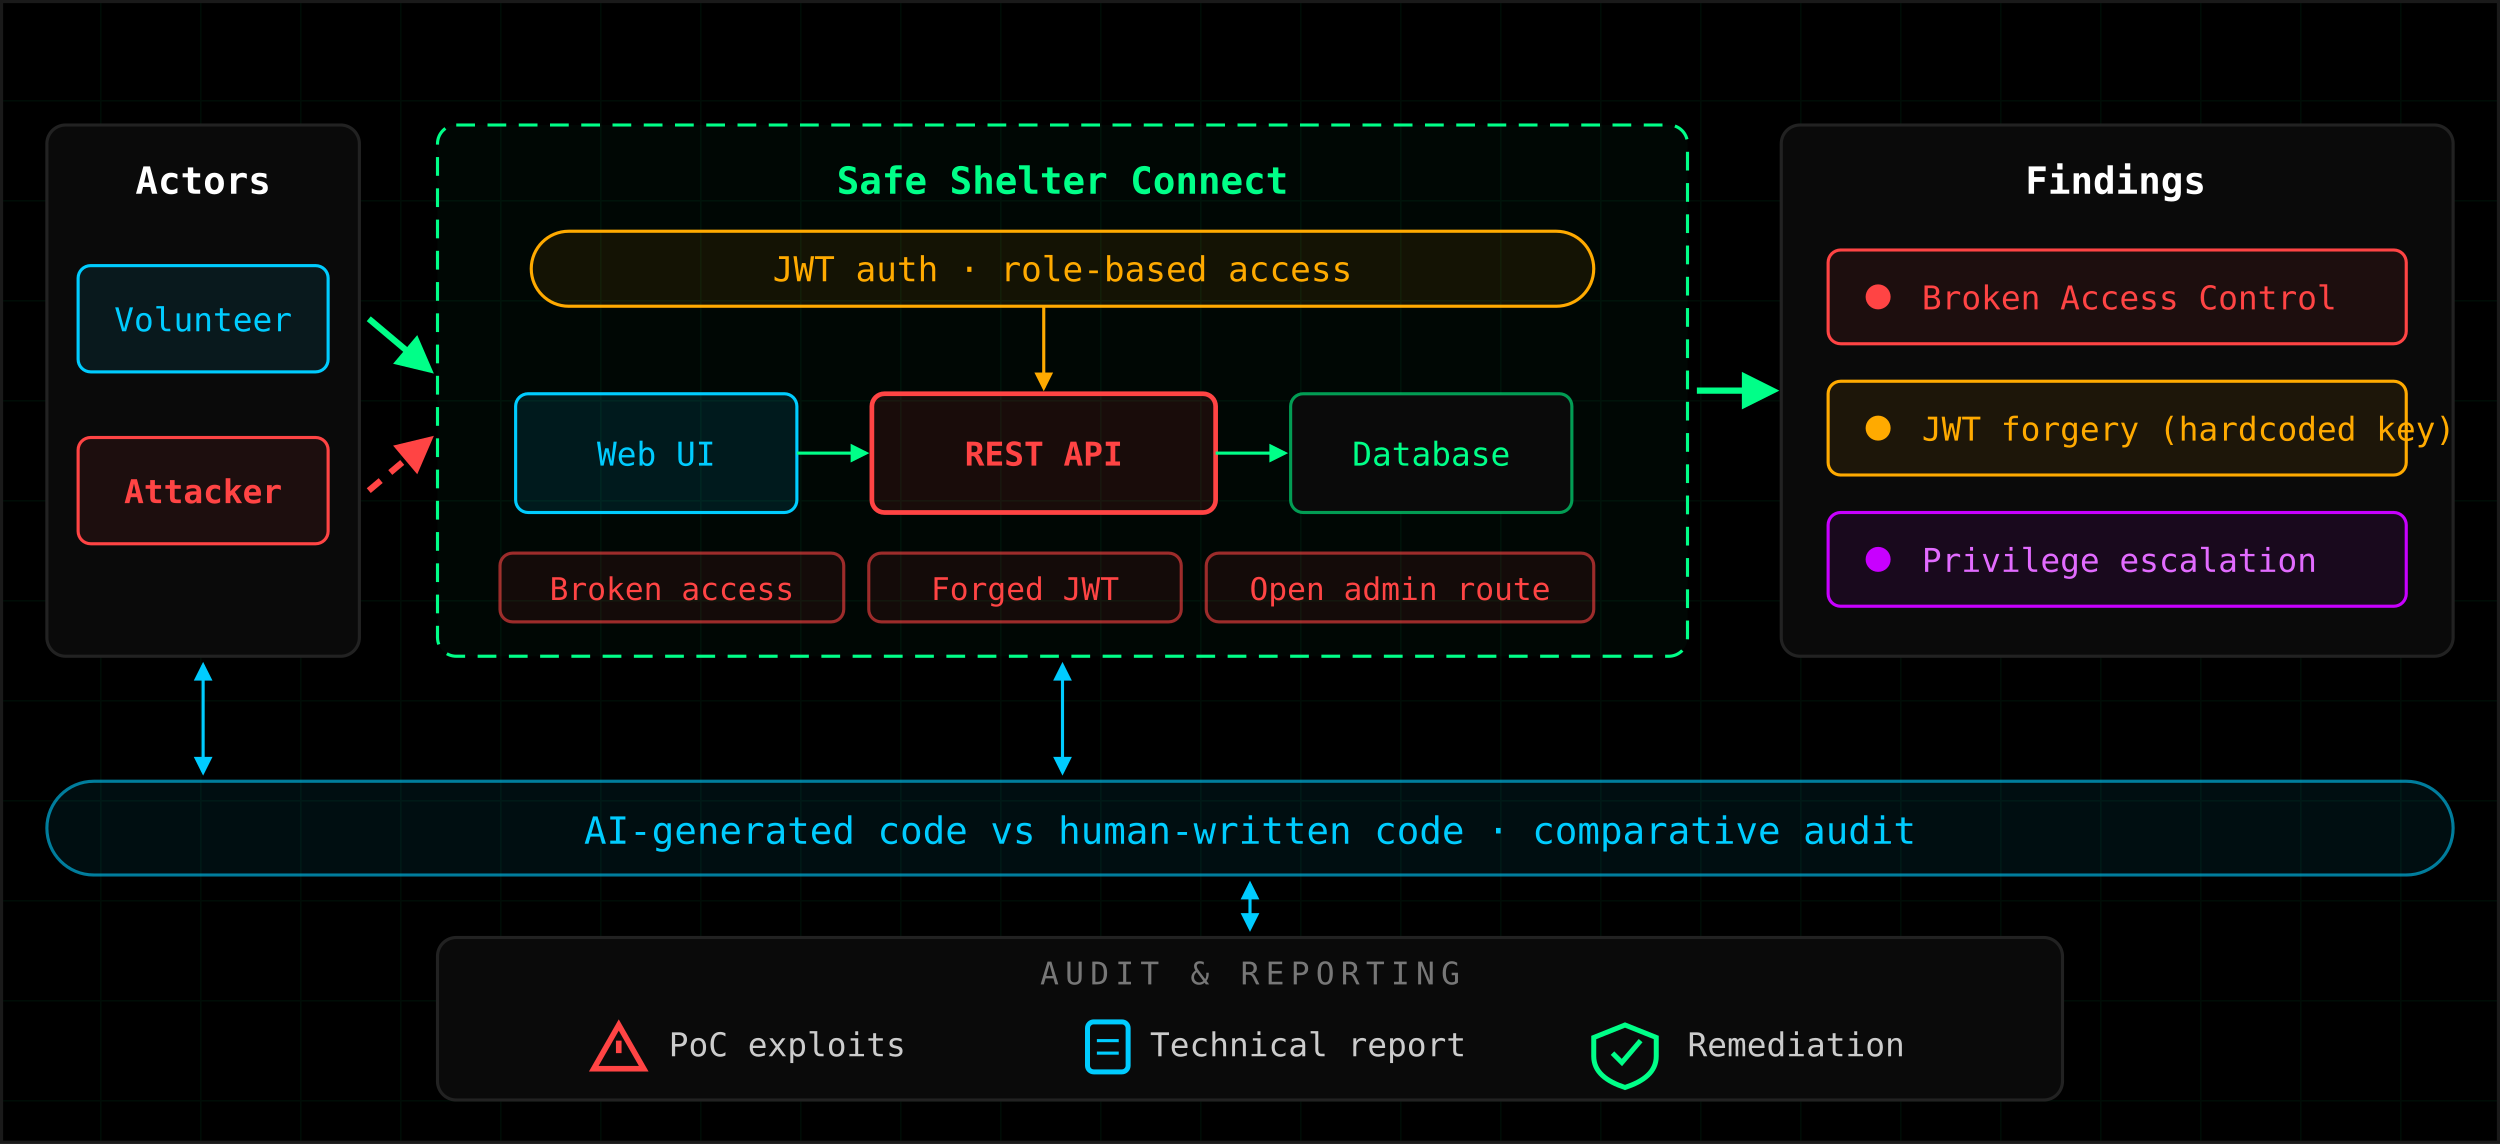
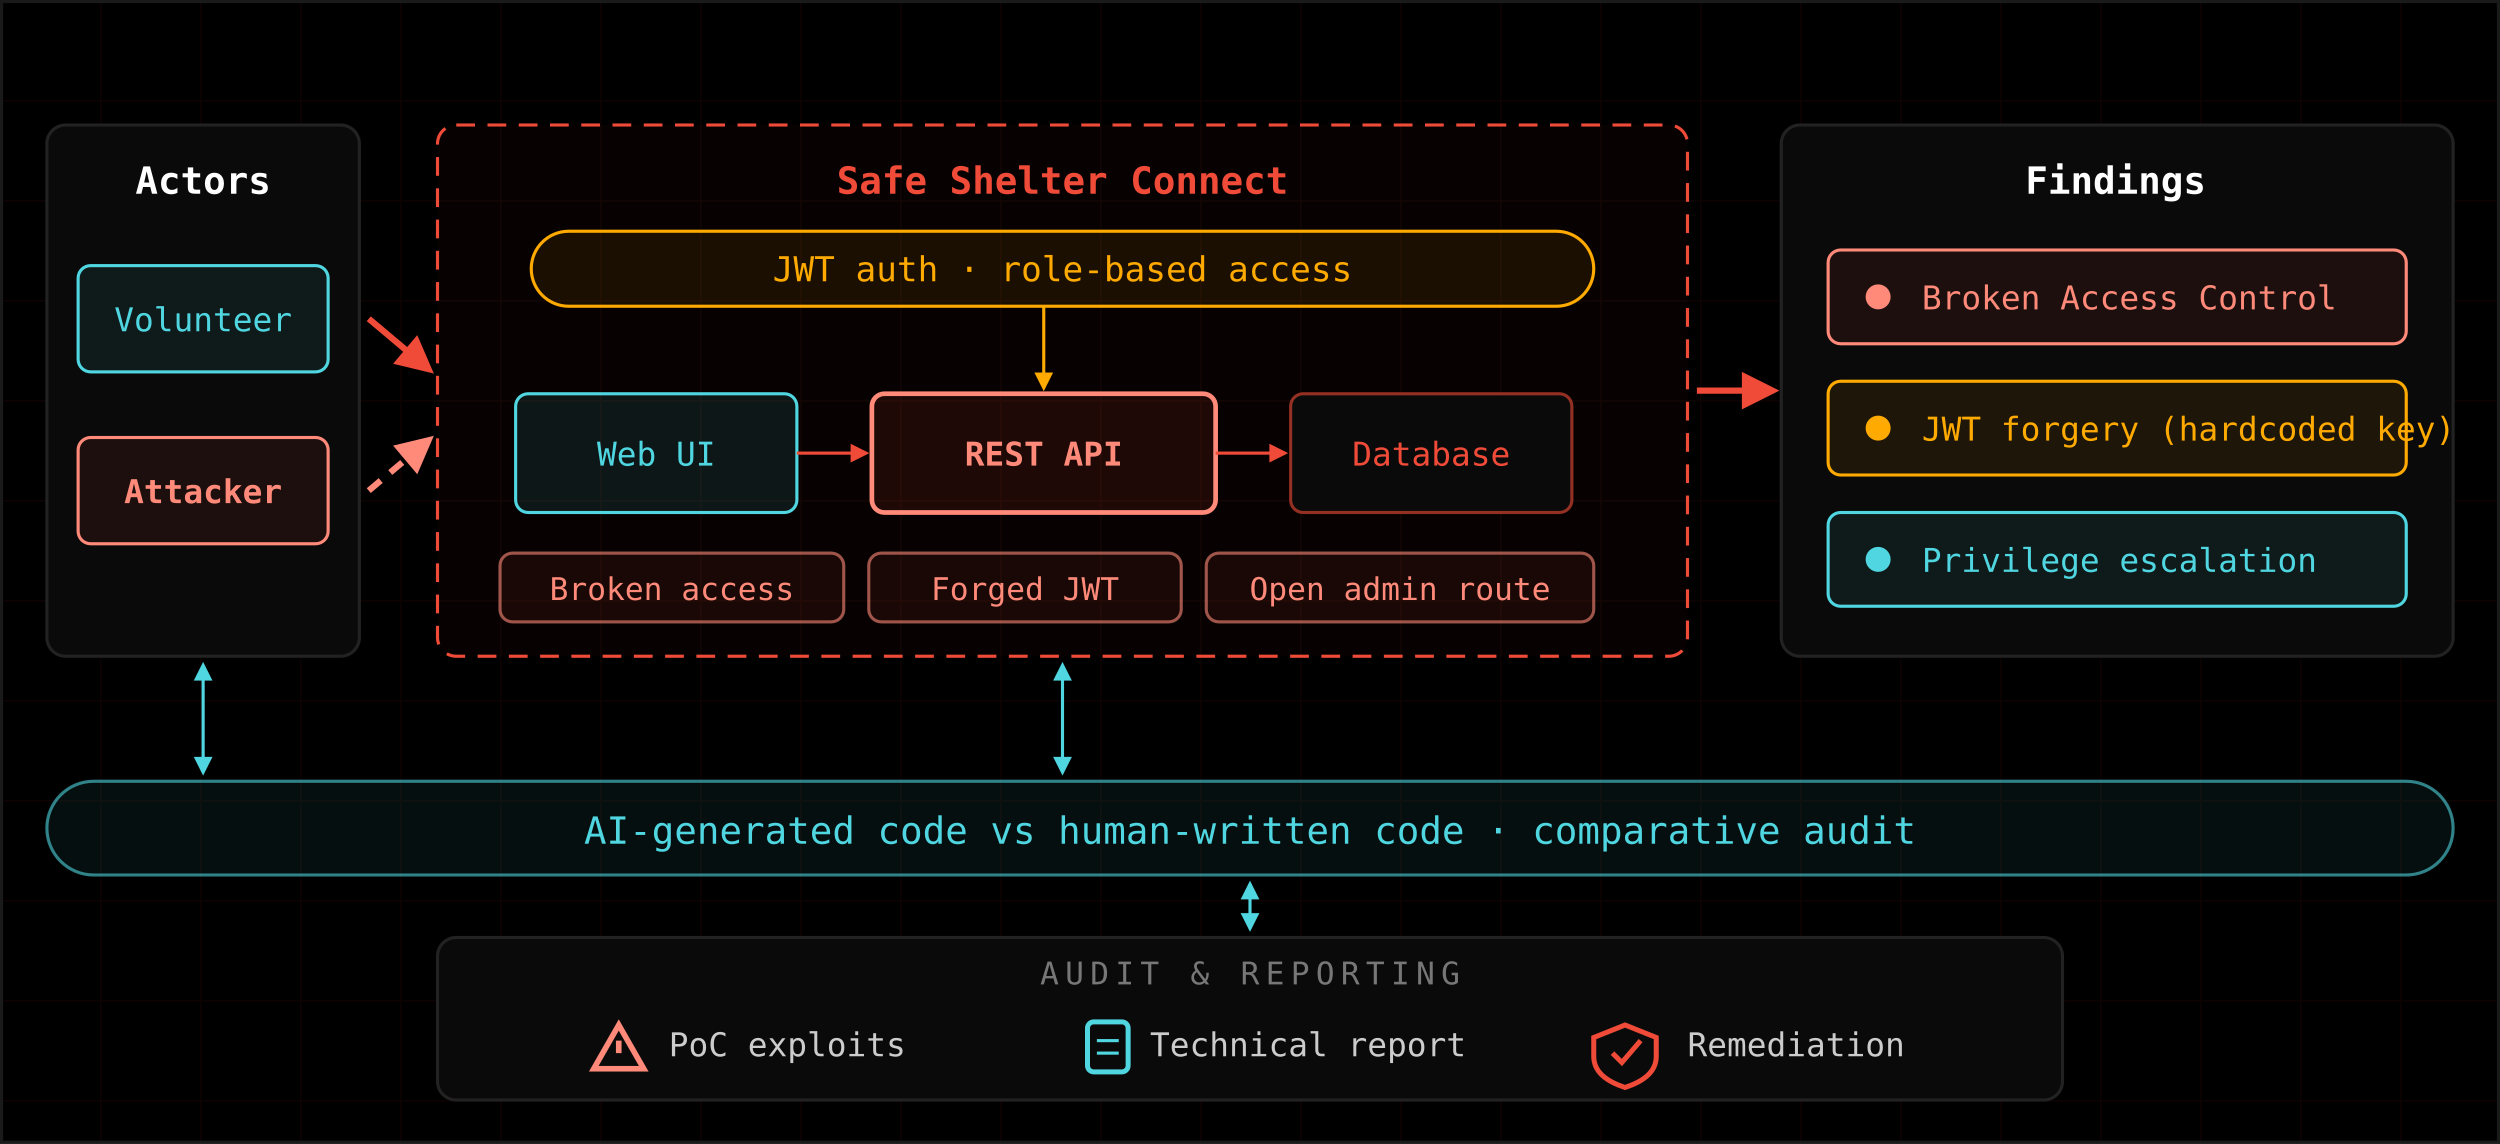
<svg xmlns="http://www.w3.org/2000/svg" viewBox="0 0 800 366" role="img" aria-label="Architecture: a volunteer and an attacker reach the Safe Shelter Connect web app (UI, API with JWT auth, database); the audit finds broken access control, JWT forgery and privilege escalation, then produces PoCs, a report and remediation">
  <defs>
    <pattern id="g" width="32" height="32" patternUnits="userSpaceOnUse">
-       <path d="M32 0H0V32" fill="none" stroke="#00ff88" stroke-opacity=".05" />
+       <path d="M32 0H0V32" fill="none" stroke="#f04b38" stroke-opacity=".05" />
    </pattern>
    <marker id="a" viewBox="0 0 10 10" refX="8" refY="5" markerWidth="6" markerHeight="6" orient="auto">
-       <path d="M0 0L10 5L0 10z" fill="#00ff88" />
+       <path d="M0 0L10 5L0 10z" fill="#f04b38" />
    </marker>
    <marker id="r" viewBox="0 0 10 10" refX="8" refY="5" markerWidth="6" markerHeight="6" orient="auto">
-       <path d="M0 0L10 5L0 10z" fill="#ff4444" />
+       <path d="M0 0L10 5L0 10z" fill="#ff8a7a" />
    </marker>
    <marker id="c" viewBox="0 0 10 10" refX="8" refY="5" markerWidth="6" markerHeight="6" orient="auto-start-reverse">
-       <path d="M0 0L10 5L0 10z" fill="#00ccff" />
+       <path d="M0 0L10 5L0 10z" fill="#4fd6e0" />
    </marker>
    <marker id="m" viewBox="0 0 10 10" refX="8" refY="5" markerWidth="6" markerHeight="6" orient="auto">
      <path d="M0 0L10 5L0 10z" fill="#ffaa00" />
    </marker>
  </defs>
  <g font-family="'JetBrains Mono',ui-monospace,Menlo,Consolas,monospace" font-size="11" text-anchor="middle">
    <rect width="800" height="366" fill="#000" />
    <rect width="800" height="366" fill="url(#g)" />
    <rect x=".5" y=".5" width="799" height="365" fill="none" stroke="#1a1a1a" />
    <rect x="15" y="40" width="100" height="170" rx="6" fill="#0a0a0a" stroke="#222" />
    <text x="65" y="62" fill="#fff" font-weight="700" font-size="12">Actors</text>
-     <rect x="25" y="85" width="80" height="34" rx="4" fill="rgba(0,204,255,.08)" stroke="#00ccff" />
-     <text x="65" y="106" fill="#00ccff" font-size="10.5">Volunteer</text>
-     <rect x="25" y="140" width="80" height="34" rx="4" fill="rgba(255,68,68,.08)" stroke="#ff4444" />
-     <text x="65" y="161" fill="#ff4444" font-size="10.5" font-weight="700">Attacker</text>
-     <line x1="118" y1="102" x2="137" y2="118" stroke="#00ff88" stroke-width="2" marker-end="url(#a)" />
-     <line x1="118" y1="157" x2="137" y2="141" stroke="#ff4444" stroke-width="2" stroke-dasharray="5 4" marker-end="url(#r)" />
-     <rect x="140" y="40" width="400" height="170" rx="6" fill="rgba(0,255,136,.03)" stroke="#00ff88" stroke-dasharray="6 4" />
-     <text x="340" y="62" fill="#00ff88" font-weight="700" font-size="12">Safe Shelter Connect</text>
+     <rect x="25" y="85" width="80" height="34" rx="4" fill="rgba(79,214,224,.08)" stroke="#4fd6e0" />
+     <text x="65" y="106" fill="#4fd6e0" font-size="10.5">Volunteer</text>
+     <rect x="25" y="140" width="80" height="34" rx="4" fill="rgba(240,75,56,.08)" stroke="#ff8a7a" />
+     <text x="65" y="161" fill="#ff8a7a" font-size="10.5" font-weight="700">Attacker</text>
+     <line x1="118" y1="102" x2="137" y2="118" stroke="#f04b38" stroke-width="2" marker-end="url(#a)" />
+     <line x1="118" y1="157" x2="137" y2="141" stroke="#ff8a7a" stroke-width="2" stroke-dasharray="5 4" marker-end="url(#r)" />
+     <rect x="140" y="40" width="400" height="170" rx="6" fill="rgba(240,75,56,.03)" stroke="#f04b38" stroke-dasharray="6 4" />
+     <text x="340" y="62" fill="#f04b38" font-weight="700" font-size="12">Safe Shelter Connect</text>
    <rect x="170" y="74" width="340" height="24" rx="12" fill="rgba(255,170,0,.08)" stroke="#ffaa00" />
    <text x="340" y="90" fill="#ffaa00" font-size="11">JWT auth · role-based access</text>
    <line x1="334" y1="98" x2="334" y2="124" stroke="#ffaa00" marker-end="url(#m)" />
-     <rect x="165" y="126" width="90" height="38" rx="4" fill="rgba(0,204,255,.1)" stroke="#00ccff" />
-     <text x="210" y="149" fill="#00ccff" font-size="10.5">Web UI</text>
-     <line x1="255" y1="145" x2="277" y2="145" stroke="#00ff88" marker-end="url(#a)" />
-     <rect x="279" y="126" width="110" height="38" rx="4" fill="rgba(255,68,68,.1)" stroke="#ff4444" stroke-width="1.5" />
-     <text x="334" y="149" fill="#ff4444" font-size="10.5" font-weight="700">REST API</text>
-     <line x1="389" y1="145" x2="411" y2="145" stroke="#00ff88" marker-end="url(#a)" />
-     <rect x="413" y="126" width="90" height="38" rx="4" fill="#0a0a0a" stroke="#00ff88" stroke-opacity=".6" />
-     <text x="458" y="149" fill="#00ff88" font-size="10.5">Database</text>
+     <rect x="165" y="126" width="90" height="38" rx="4" fill="rgba(79,214,224,.1)" stroke="#4fd6e0" />
+     <text x="210" y="149" fill="#4fd6e0" font-size="10.5">Web UI</text>
+     <line x1="255" y1="145" x2="277" y2="145" stroke="#f04b38" marker-end="url(#a)" />
+     <rect x="279" y="126" width="110" height="38" rx="4" fill="rgba(240,75,56,.1)" stroke="#ff8a7a" stroke-width="1.5" />
+     <text x="334" y="149" fill="#ff8a7a" font-size="10.5" font-weight="700">REST API</text>
+     <line x1="389" y1="145" x2="411" y2="145" stroke="#f04b38" marker-end="url(#a)" />
+     <rect x="413" y="126" width="90" height="38" rx="4" fill="#0a0a0a" stroke="#f04b38" stroke-opacity=".6" />
+     <text x="458" y="149" fill="#f04b38" font-size="10.5">Database</text>
    <g font-size="10">
-       <rect x="160" y="177" width="110" height="22" rx="4" fill="rgba(255,68,68,.08)" stroke="#ff4444" stroke-opacity=".6" />
-       <text x="215" y="192" fill="#ff4444">Broken access</text>
-       <rect x="278" y="177" width="100" height="22" rx="4" fill="rgba(255,68,68,.08)" stroke="#ff4444" stroke-opacity=".6" />
-       <text x="328" y="192" fill="#ff4444">Forged JWT</text>
-       <rect x="386" y="177" width="124" height="22" rx="4" fill="rgba(255,68,68,.08)" stroke="#ff4444" stroke-opacity=".6" />
-       <text x="448" y="192" fill="#ff4444">Open admin route</text>
+       <rect x="160" y="177" width="110" height="22" rx="4" fill="rgba(240,75,56,.08)" stroke="#ff8a7a" stroke-opacity=".6" />
+       <text x="215" y="192" fill="#ff8a7a">Broken access</text>
+       <rect x="278" y="177" width="100" height="22" rx="4" fill="rgba(240,75,56,.08)" stroke="#ff8a7a" stroke-opacity=".6" />
+       <text x="328" y="192" fill="#ff8a7a">Forged JWT</text>
+       <rect x="386" y="177" width="124" height="22" rx="4" fill="rgba(240,75,56,.08)" stroke="#ff8a7a" stroke-opacity=".6" />
+       <text x="448" y="192" fill="#ff8a7a">Open admin route</text>
    </g>
-     <line x1="543" y1="125" x2="567" y2="125" stroke="#00ff88" stroke-width="2" marker-end="url(#a)" />
+     <line x1="543" y1="125" x2="567" y2="125" stroke="#f04b38" stroke-width="2" marker-end="url(#a)" />
    <rect x="570" y="40" width="215" height="170" rx="6" fill="#0a0a0a" stroke="#222" />
    <text x="677" y="62" fill="#fff" font-weight="700" font-size="12">Findings</text>
-     <rect x="585" y="80" width="185" height="30" rx="4" fill="rgba(255,68,68,.08)" stroke="#ff4444" />
-     <circle cx="601" cy="95" r="4" fill="#ff4444" />
-     <text x="615" y="99" fill="#ff4444" font-size="10.5" text-anchor="start">Broken Access Control</text>
+     <rect x="585" y="80" width="185" height="30" rx="4" fill="rgba(240,75,56,.08)" stroke="#ff8a7a" />
+     <circle cx="601" cy="95" r="4" fill="#ff8a7a" />
+     <text x="615" y="99" fill="#ff8a7a" font-size="10.5" text-anchor="start">Broken Access Control</text>
    <rect x="585" y="122" width="185" height="30" rx="4" fill="rgba(255,170,0,.08)" stroke="#ffaa00" />
    <circle cx="601" cy="137" r="4" fill="#ffaa00" />
    <text x="615" y="141" fill="#ffaa00" font-size="10.5" text-anchor="start">JWT forgery (hardcoded key)</text>
-     <rect x="585" y="164" width="185" height="30" rx="4" fill="rgba(200,0,255,.08)" stroke="#c800ff" />
-     <circle cx="601" cy="179" r="4" fill="#c800ff" />
-     <text x="615" y="183" fill="#e26bff" font-size="10.5" text-anchor="start">Privilege escalation</text>
-     <line x1="65" y1="213" x2="65" y2="247" stroke="#00ccff" marker-start="url(#c)" marker-end="url(#c)" />
-     <line x1="340" y1="213" x2="340" y2="247" stroke="#00ccff" marker-start="url(#c)" marker-end="url(#c)" />
-     <rect x="15" y="250" width="770" height="30" rx="15" fill="rgba(0,204,255,.07)" stroke="#00ccff" stroke-opacity=".6" />
-     <text x="400" y="270" fill="#00ccff" font-size="12">AI-generated code  vs  human-written code  ·  comparative audit</text>
-     <line x1="400" y1="283" x2="400" y2="297" stroke="#00ccff" marker-start="url(#c)" marker-end="url(#c)" />
+     <rect x="585" y="164" width="185" height="30" rx="4" fill="rgba(79,214,224,.08)" stroke="#4fd6e0" />
+     <circle cx="601" cy="179" r="4" fill="#4fd6e0" />
+     <text x="615" y="183" fill="#4fd6e0" font-size="10.5" text-anchor="start">Privilege escalation</text>
+     <line x1="65" y1="213" x2="65" y2="247" stroke="#4fd6e0" marker-start="url(#c)" marker-end="url(#c)" />
+     <line x1="340" y1="213" x2="340" y2="247" stroke="#4fd6e0" marker-start="url(#c)" marker-end="url(#c)" />
+     <rect x="15" y="250" width="770" height="30" rx="15" fill="rgba(79,214,224,.07)" stroke="#4fd6e0" stroke-opacity=".6" />
+     <text x="400" y="270" fill="#4fd6e0" font-size="12">AI-generated code  vs  human-written code  ·  comparative audit</text>
+     <line x1="400" y1="283" x2="400" y2="297" stroke="#4fd6e0" marker-start="url(#c)" marker-end="url(#c)" />
    <rect x="140" y="300" width="520" height="52" rx="6" fill="#0a0a0a" stroke="#222" />
    <text x="400" y="315" fill="#777" font-size="10" letter-spacing="2">AUDIT &amp; REPORTING</text>
    <g font-size="10.5" fill="#ccc">
-       <path d="M190 342l8-14 8 14z" fill="none" stroke="#ff4444" stroke-width="1.8" />
-       <line x1="198" y1="333" x2="198" y2="337" stroke="#ff4444" stroke-width="1.8" />
+       <path d="M190 342l8-14 8 14z" fill="none" stroke="#ff8a7a" stroke-width="1.8" />
+       <line x1="198" y1="333" x2="198" y2="337" stroke="#ff8a7a" stroke-width="1.8" />
      <text x="214" y="338" text-anchor="start">PoC exploits</text>
-       <rect x="348" y="327" width="13" height="16" rx="2" fill="none" stroke="#00ccff" stroke-width="1.6" />
-       <line x1="351" y1="333" x2="358" y2="333" stroke="#00ccff" />
-       <line x1="351" y1="337" x2="358" y2="337" stroke="#00ccff" />
+       <rect x="348" y="327" width="13" height="16" rx="2" fill="none" stroke="#4fd6e0" stroke-width="1.6" />
+       <line x1="351" y1="333" x2="358" y2="333" stroke="#4fd6e0" />
+       <line x1="351" y1="337" x2="358" y2="337" stroke="#4fd6e0" />
      <text x="368" y="338" text-anchor="start">Technical report</text>
-       <path d="M520 328l10 4v6c0 5-4 8-10 10c-6-2-10-5-10-10v-6z" fill="none" stroke="#00ff88" stroke-width="1.6" />
-       <path d="M516 337l3 3 6-7" fill="none" stroke="#00ff88" stroke-width="1.6" />
+       <path d="M520 328l10 4v6c0 5-4 8-10 10c-6-2-10-5-10-10v-6z" fill="none" stroke="#f04b38" stroke-width="1.6" />
+       <path d="M516 337l3 3 6-7" fill="none" stroke="#f04b38" stroke-width="1.6" />
      <text x="540" y="338" text-anchor="start">Remediation</text>
    </g>
  </g>
</svg>
